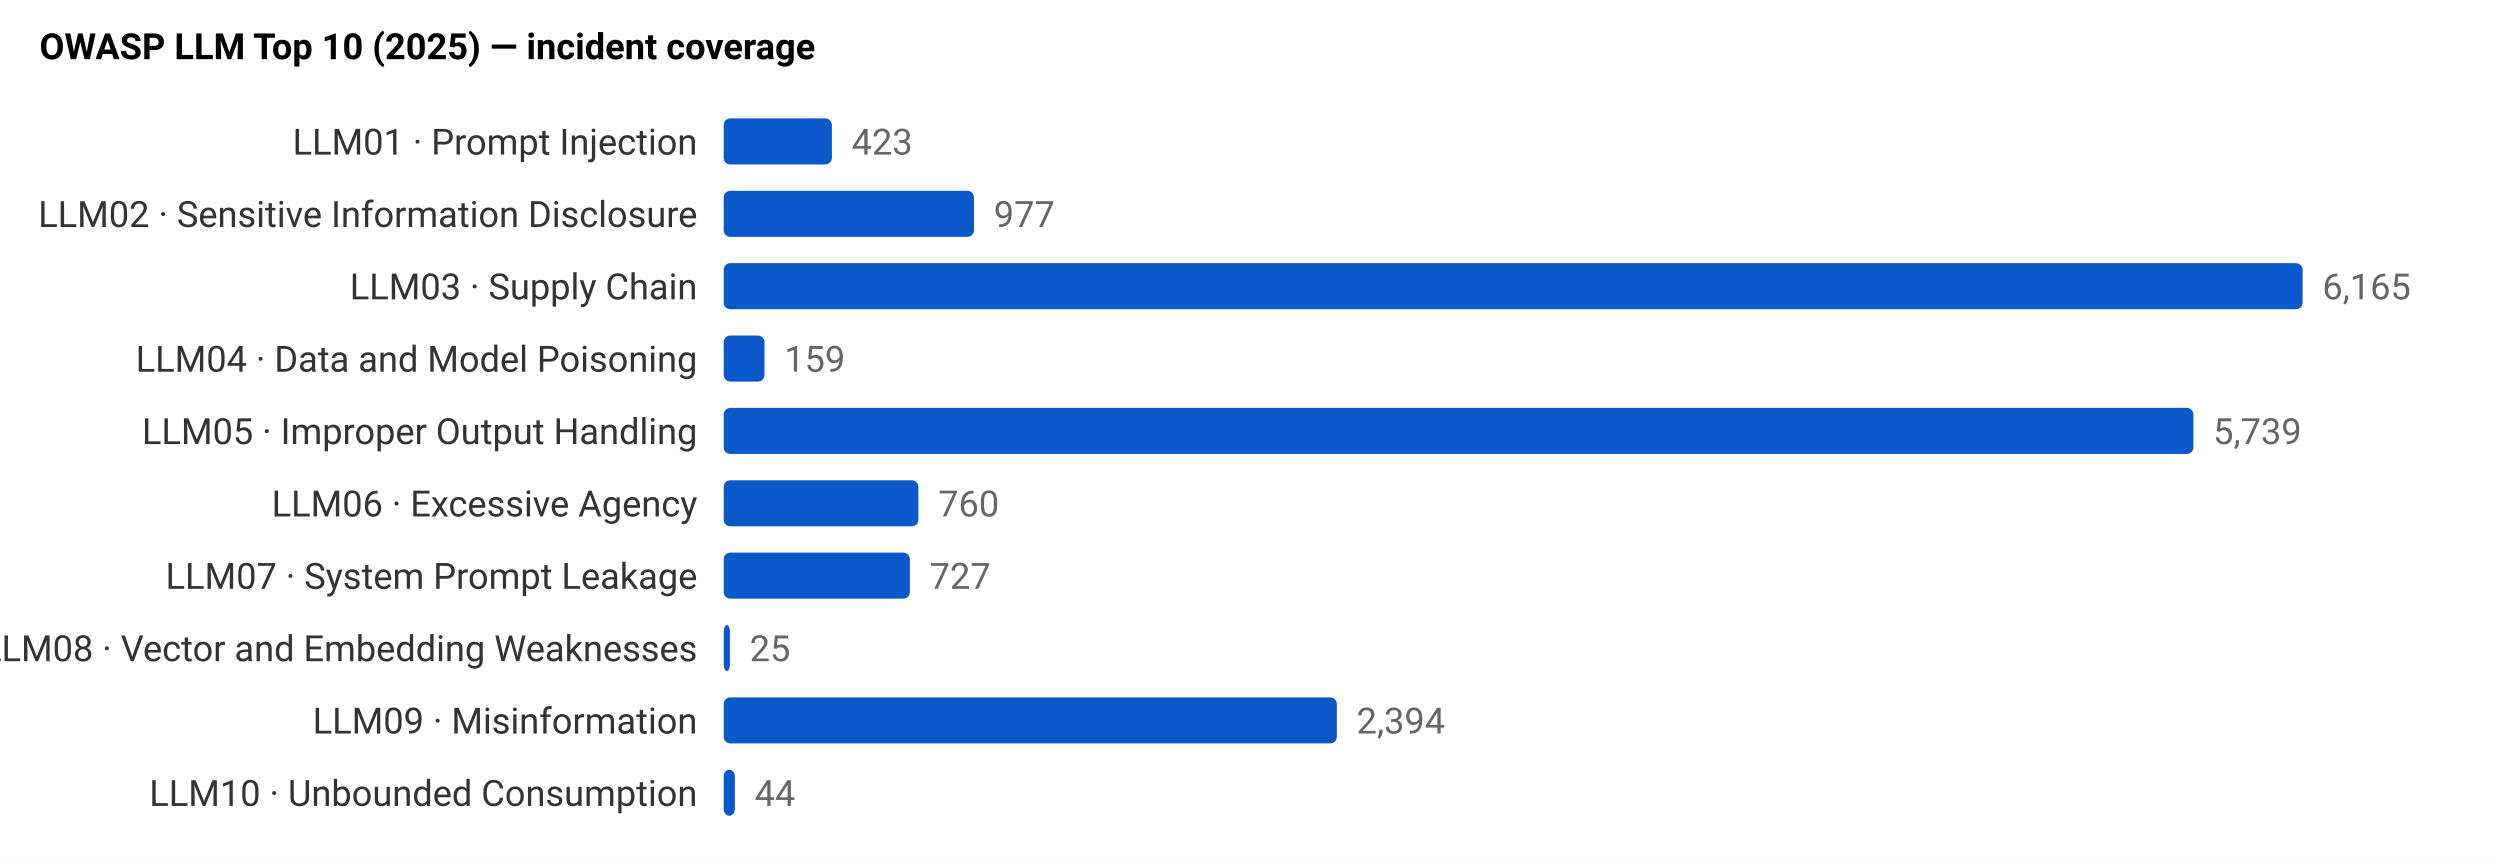
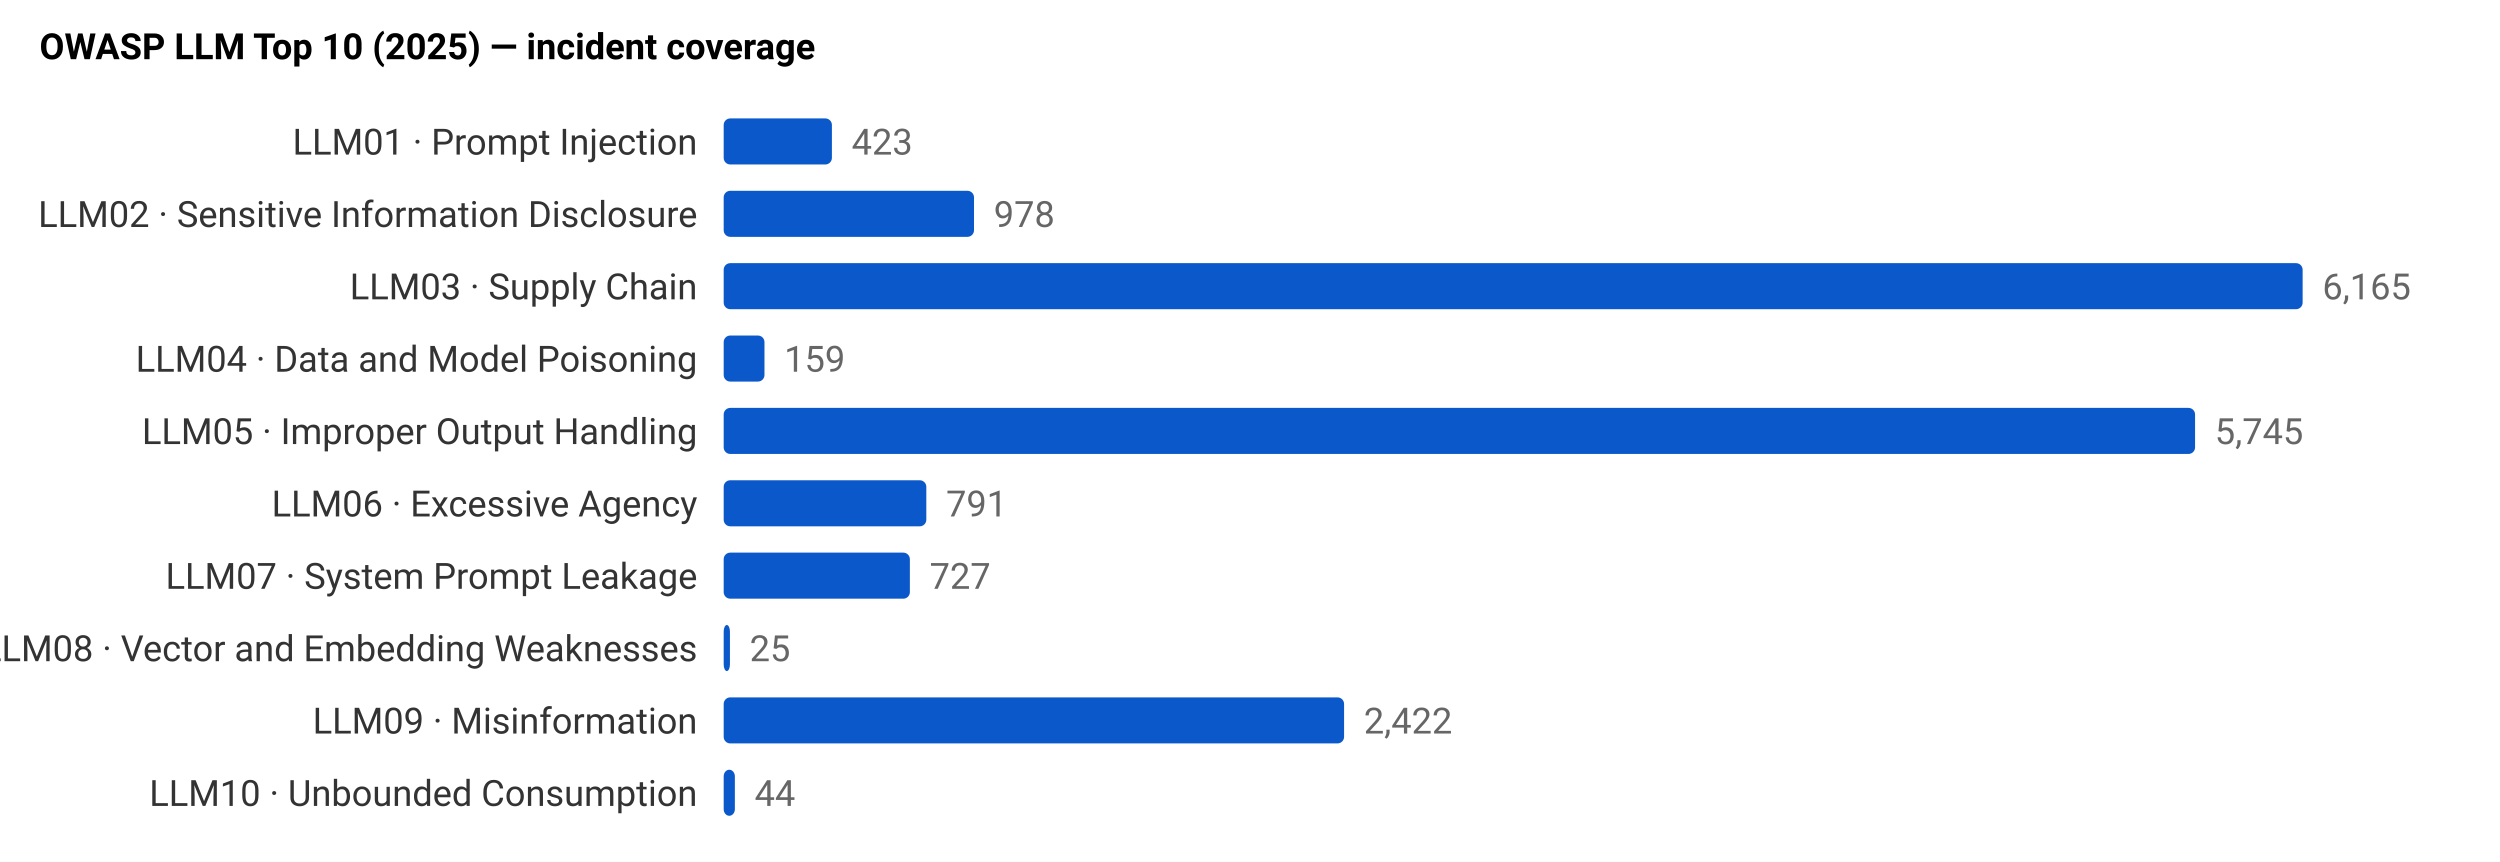
<svg xmlns="http://www.w3.org/2000/svg" viewBox="0 0 760 262" role="img" aria-label="OWASP LLM Top 10 (2025) — incident coverage" font-family="system-ui,-apple-system,Segoe UI,Roboto,sans-serif" font-size="11">
  <rect x="0" y="0" width="100%" height="100%" fill="white" />
  <text x="12" y="18" font-weight="600">OWASP LLM Top 10 (2025) — incident coverage</text>
  <text x="212" y="47" text-anchor="end" fill="#333">LLM01 · Prompt Injection</text>
  <rect x="220" y="36" width="32.9" height="14" fill="#0a58ca" rx="2" />
  <text x="258.9" y="47" fill="#666">423</text>
  <text x="212" y="69" text-anchor="end" fill="#333">LLM02 · Sensitive Information Disclosure</text>
  <rect x="220" y="58" width="76.1" height="14" fill="#0a58ca" rx="2" />
-   <text x="302.1" y="69" fill="#666">977</text>
+   <text x="302.1" y="69" fill="#666">978</text>
  <text x="212" y="91" text-anchor="end" fill="#333">LLM03 · Supply Chain</text>
  <rect x="220" y="80" width="480.0" height="14" fill="#0a58ca" rx="2" />
  <text x="706.0" y="91" fill="#666">6,165</text>
  <text x="212" y="113" text-anchor="end" fill="#333">LLM04 · Data and Model Poisoning</text>
  <rect x="220" y="102" width="12.4" height="14" fill="#0a58ca" rx="2" />
  <text x="238.4" y="113" fill="#666">159</text>
  <text x="212" y="135" text-anchor="end" fill="#333">LLM05 · Improper Output Handling</text>
-   <rect x="220" y="124" width="446.8" height="14" fill="#0a58ca" rx="2" />
-   <text x="672.8" y="135" fill="#666">5,739</text>
+   <rect x="220" y="124" width="447.3" height="14" fill="#0a58ca" rx="2" />
+   <text x="673.3" y="135" fill="#666">5,745</text>
  <text x="212" y="157" text-anchor="end" fill="#333">LLM06 · Excessive Agency</text>
-   <rect x="220" y="146" width="59.2" height="14" fill="#0a58ca" rx="2" />
-   <text x="285.2" y="157" fill="#666">760</text>
+   <rect x="220" y="146" width="61.6" height="14" fill="#0a58ca" rx="2" />
+   <text x="287.6" y="157" fill="#666">791</text>
  <text x="212" y="179" text-anchor="end" fill="#333">LLM07 · System Prompt Leakage</text>
  <rect x="220" y="168" width="56.6" height="14" fill="#0a58ca" rx="2" />
  <text x="282.6" y="179" fill="#666">727</text>
  <text x="212" y="201" text-anchor="end" fill="#333">LLM08 · Vector and Embedding Weaknesses</text>
  <rect x="220" y="190" width="1.9" height="14" fill="#0a58ca" rx="2" />
  <text x="227.9" y="201" fill="#666">25</text>
  <text x="212" y="223" text-anchor="end" fill="#333">LLM09 · Misinformation</text>
-   <rect x="220" y="212" width="186.4" height="14" fill="#0a58ca" rx="2" />
-   <text x="412.4" y="223" fill="#666">2,394</text>
+   <rect x="220" y="212" width="188.6" height="14" fill="#0a58ca" rx="2" />
+   <text x="414.6" y="223" fill="#666">2,422</text>
  <text x="212" y="245" text-anchor="end" fill="#333">LLM10 · Unbounded Consumption</text>
  <rect x="220" y="234" width="3.4" height="14" fill="#0a58ca" rx="2" />
  <text x="229.4" y="245" fill="#666">44</text>
</svg>
